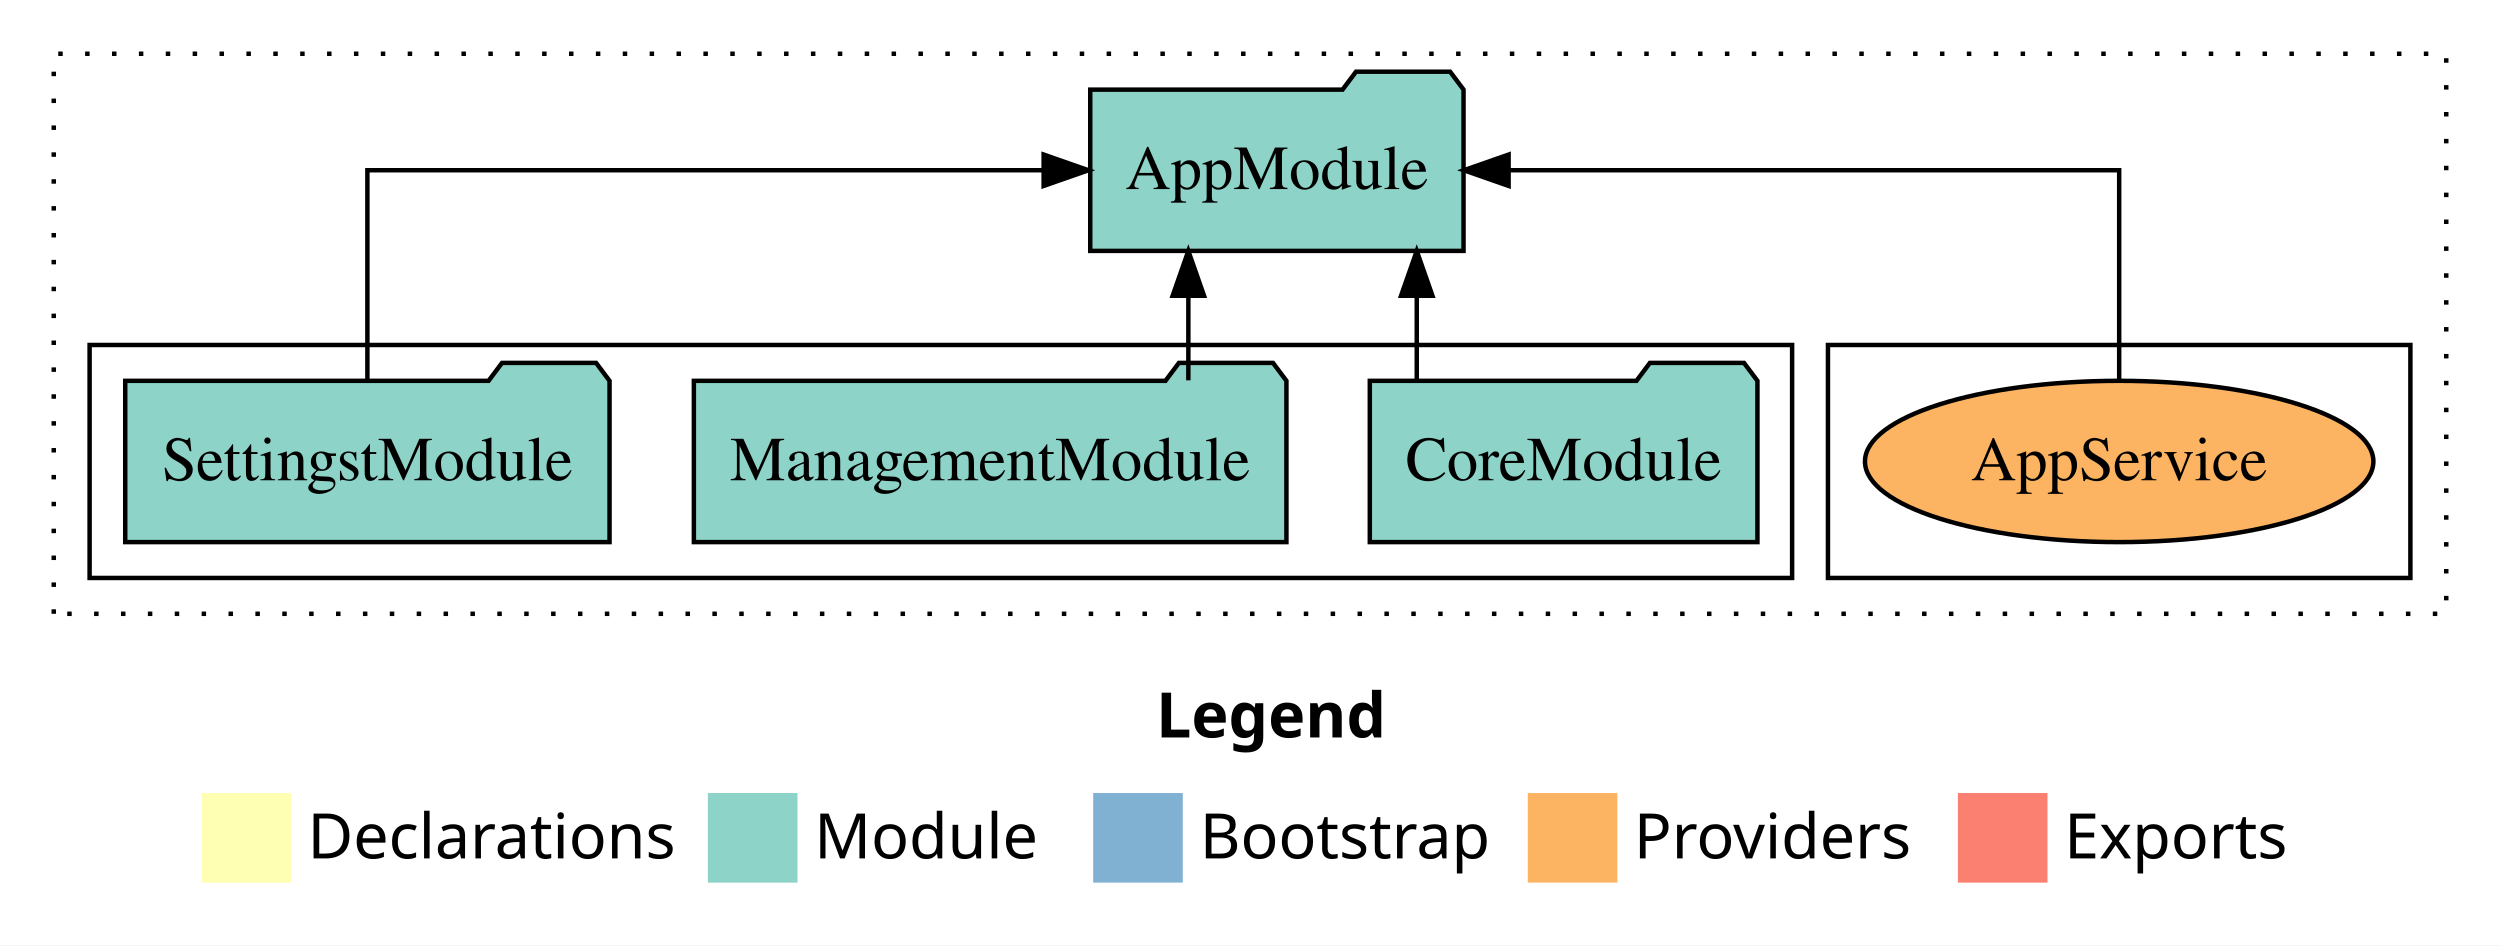
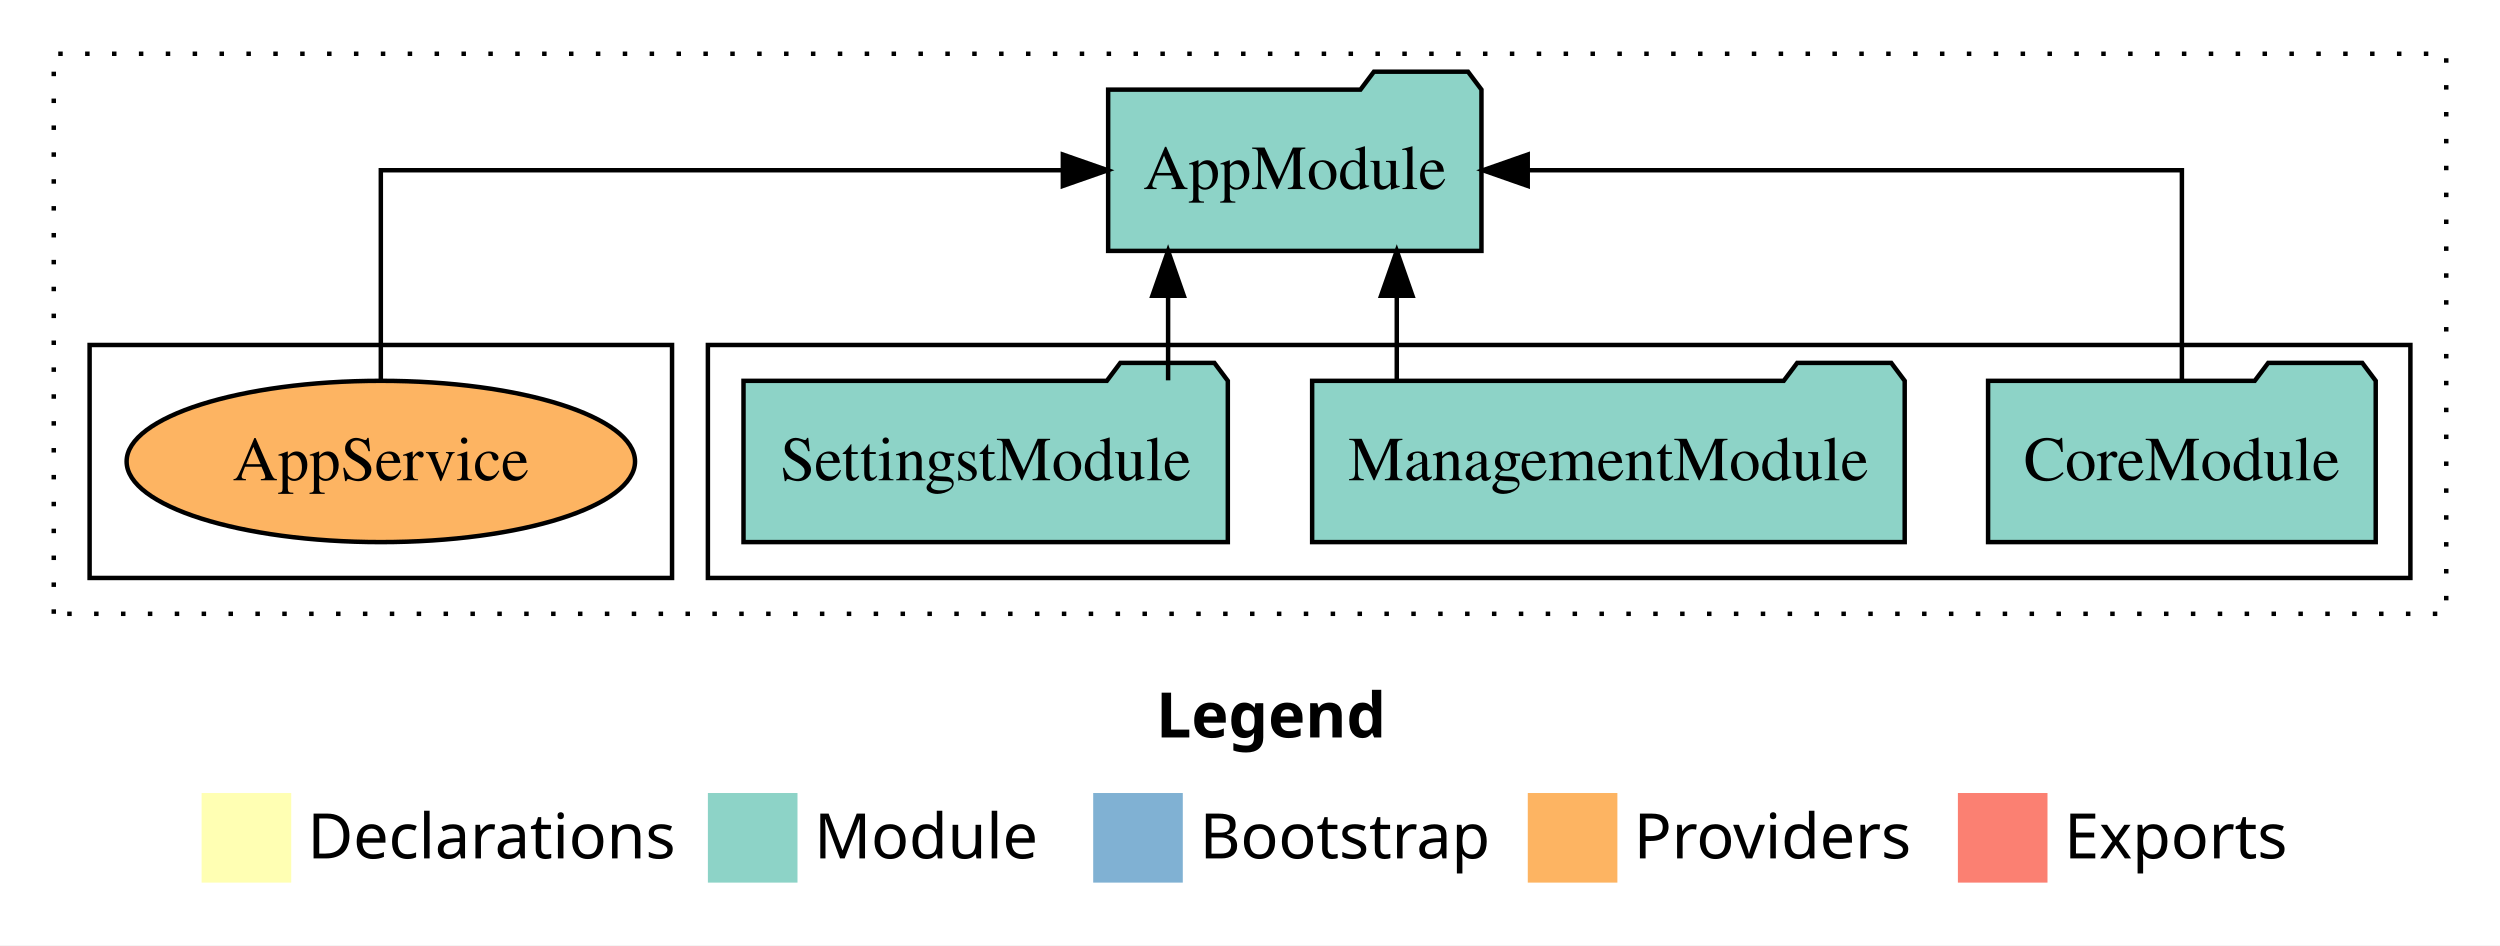
<svg xmlns="http://www.w3.org/2000/svg" width="558pt" height="211pt" viewBox="0.00 0.00 558.00 211.00">
  <g id="graph0" class="graph" transform="scale(1 1) rotate(0) translate(4 207)">
    <polygon fill="white" stroke="transparent" points="-4,4 -4,-207 554,-207 554,4 -4,4" />
    <text text-anchor="start" x="254.01" y="-42.4" font-family="Times-12" font-weight="bold" font-size="14.00">Legend</text>
    <polygon fill="#ffffb3" stroke="transparent" points="41,-10 41,-30 61,-30 61,-10 41,-10" />
    <text text-anchor="start" x="64.63" y="-15.4" font-family="Times-12" font-size="14.00">  Declarations</text>
    <polygon fill="#8dd3c7" stroke="transparent" points="154,-10 154,-30 174,-30 174,-10 154,-10" />
    <text text-anchor="start" x="177.73" y="-15.4" font-family="Times-12" font-size="14.00">  Module</text>
    <polygon fill="#80b1d3" stroke="transparent" points="240,-10 240,-30 260,-30 260,-10 240,-10" />
    <text text-anchor="start" x="263.78" y="-15.4" font-family="Times-12" font-size="14.00">  Bootstrap</text>
    <polygon fill="#fdb462" stroke="transparent" points="337,-10 337,-30 357,-30 357,-10 337,-10" />
    <text text-anchor="start" x="360.67" y="-15.4" font-family="Times-12" font-size="14.00">  Providers</text>
    <polygon fill="#fb8072" stroke="transparent" points="433,-10 433,-30 453,-30 453,-10 433,-10" />
    <text text-anchor="start" x="456.73" y="-15.4" font-family="Times-12" font-size="14.00">  Exports</text>
    <g id="clust1" class="cluster">
      <polygon fill="none" stroke="black" stroke-dasharray="1,5" points="8,-70 8,-195 542,-195 542,-70 8,-70" />
    </g>
+     <g id="clust3" class="cluster">
+       <polygon fill="none" stroke="black" points="154,-78 154,-130 534,-130 534,-78 154,-78" />
+     </g>
    <g id="clust6" class="cluster">
-       <polygon fill="none" stroke="black" points="404,-78 404,-130 534,-130 534,-78 404,-78" />
-     </g>
-     <g id="clust3" class="cluster">
-       <polygon fill="none" stroke="black" points="16,-78 16,-130 396,-130 396,-78 16,-78" />
+       <polygon fill="none" stroke="black" points="16,-78 16,-130 146,-130 146,-78 16,-78" />
    </g>
    <g id="node1" class="node">
-       <polygon fill="#8dd3c7" stroke="black" points="388.26,-122 385.26,-126 364.26,-126 361.26,-122 301.74,-122 301.74,-86 388.26,-86 388.26,-122" />
-       <text text-anchor="middle" x="345" y="-99.8" font-family="Times,serif" font-size="14.00">CoreModule</text>
+       <polygon fill="#8dd3c7" stroke="black" points="526.26,-122 523.26,-126 502.26,-126 499.26,-122 439.74,-122 439.74,-86 526.26,-86 526.26,-122" />
+       <text text-anchor="middle" x="483" y="-99.8" font-family="Times,serif" font-size="14.00">CoreModule</text>
    </g>
    <g id="node4" class="node">
-       <polygon fill="#8dd3c7" stroke="black" points="322.66,-187 319.66,-191 298.66,-191 295.66,-187 239.34,-187 239.34,-151 322.66,-151 322.66,-187" />
-       <text text-anchor="middle" x="281" y="-164.8" font-family="Times,serif" font-size="14.00">AppModule</text>
+       <polygon fill="#8dd3c7" stroke="black" points="326.66,-187 323.66,-191 302.66,-191 299.66,-187 243.34,-187 243.34,-151 326.66,-151 326.66,-187" />
+       <text text-anchor="middle" x="285" y="-164.8" font-family="Times,serif" font-size="14.00">AppModule</text>
    </g>
    <g id="edge1" class="edge">
-       <path fill="none" stroke="black" d="M312.22,-122.11C312.22,-122.11 312.22,-140.99 312.22,-140.99" />
-       <polygon fill="black" stroke="black" points="308.72,-140.99 312.22,-150.99 315.72,-140.99 308.72,-140.99" />
+       <path fill="none" stroke="black" d="M483,-122.11C483,-141.34 483,-169 483,-169 483,-169 336.99,-169 336.99,-169" />
+       <polygon fill="black" stroke="black" points="336.99,-165.5 326.99,-169 336.99,-172.5 336.99,-165.5" />
    </g>
    <g id="node2" class="node">
-       <polygon fill="#8dd3c7" stroke="black" points="283.13,-122 280.13,-126 259.13,-126 256.13,-122 150.87,-122 150.87,-86 283.13,-86 283.13,-122" />
-       <text text-anchor="middle" x="217" y="-99.8" font-family="Times,serif" font-size="14.00">ManagementModule</text>
+       <polygon fill="#8dd3c7" stroke="black" points="421.13,-122 418.13,-126 397.13,-126 394.13,-122 288.87,-122 288.87,-86 421.13,-86 421.13,-122" />
+       <text text-anchor="middle" x="355" y="-99.8" font-family="Times,serif" font-size="14.00">ManagementModule</text>
    </g>
    <g id="edge2" class="edge">
-       <path fill="none" stroke="black" d="M261.24,-122.11C261.24,-122.11 261.24,-140.99 261.24,-140.99" />
-       <polygon fill="black" stroke="black" points="257.74,-140.99 261.24,-150.99 264.74,-140.99 257.74,-140.99" />
+       <path fill="none" stroke="black" d="M307.76,-122.11C307.76,-122.11 307.76,-140.99 307.76,-140.99" />
+       <polygon fill="black" stroke="black" points="304.26,-140.99 307.76,-150.99 311.26,-140.99 304.26,-140.99" />
    </g>
    <g id="node3" class="node">
-       <polygon fill="#8dd3c7" stroke="black" points="132.05,-122 129.05,-126 108.05,-126 105.05,-122 23.95,-122 23.95,-86 132.05,-86 132.05,-122" />
-       <text text-anchor="middle" x="78" y="-99.8" font-family="Times,serif" font-size="14.00">SettingstModule</text>
+       <polygon fill="#8dd3c7" stroke="black" points="270.05,-122 267.05,-126 246.05,-126 243.05,-122 161.95,-122 161.95,-86 270.05,-86 270.05,-122" />
+       <text text-anchor="middle" x="216" y="-99.8" font-family="Times,serif" font-size="14.00">SettingstModule</text>
    </g>
    <g id="edge3" class="edge">
-       <path fill="none" stroke="black" d="M78,-122.11C78,-141.34 78,-169 78,-169 78,-169 228.94,-169 228.94,-169" />
-       <polygon fill="black" stroke="black" points="228.94,-172.5 238.94,-169 228.94,-165.5 228.94,-172.5" />
+       <path fill="none" stroke="black" d="M256.72,-122.11C256.72,-122.11 256.72,-140.99 256.72,-140.99" />
+       <polygon fill="black" stroke="black" points="253.22,-140.99 256.72,-150.99 260.22,-140.99 253.22,-140.99" />
    </g>
    <g id="node5" class="node">
-       <ellipse fill="#fdb462" stroke="black" cx="469" cy="-104" rx="56.74" ry="18" />
-       <text text-anchor="middle" x="469" y="-99.8" font-family="Times,serif" font-size="14.00">AppService</text>
+       <ellipse fill="#fdb462" stroke="black" cx="81" cy="-104" rx="56.74" ry="18" />
+       <text text-anchor="middle" x="81" y="-99.8" font-family="Times,serif" font-size="14.00">AppService</text>
    </g>
    <g id="edge4" class="edge">
-       <path fill="none" stroke="black" d="M469,-122.11C469,-141.34 469,-169 469,-169 469,-169 332.72,-169 332.72,-169" />
-       <polygon fill="black" stroke="black" points="332.72,-165.5 322.72,-169 332.72,-172.5 332.72,-165.5" />
+       <path fill="none" stroke="black" d="M81,-122.11C81,-141.34 81,-169 81,-169 81,-169 233.23,-169 233.23,-169" />
+       <polygon fill="black" stroke="black" points="233.23,-172.5 243.23,-169 233.23,-165.5 233.23,-172.5" />
    </g>
  </g>
</svg>
